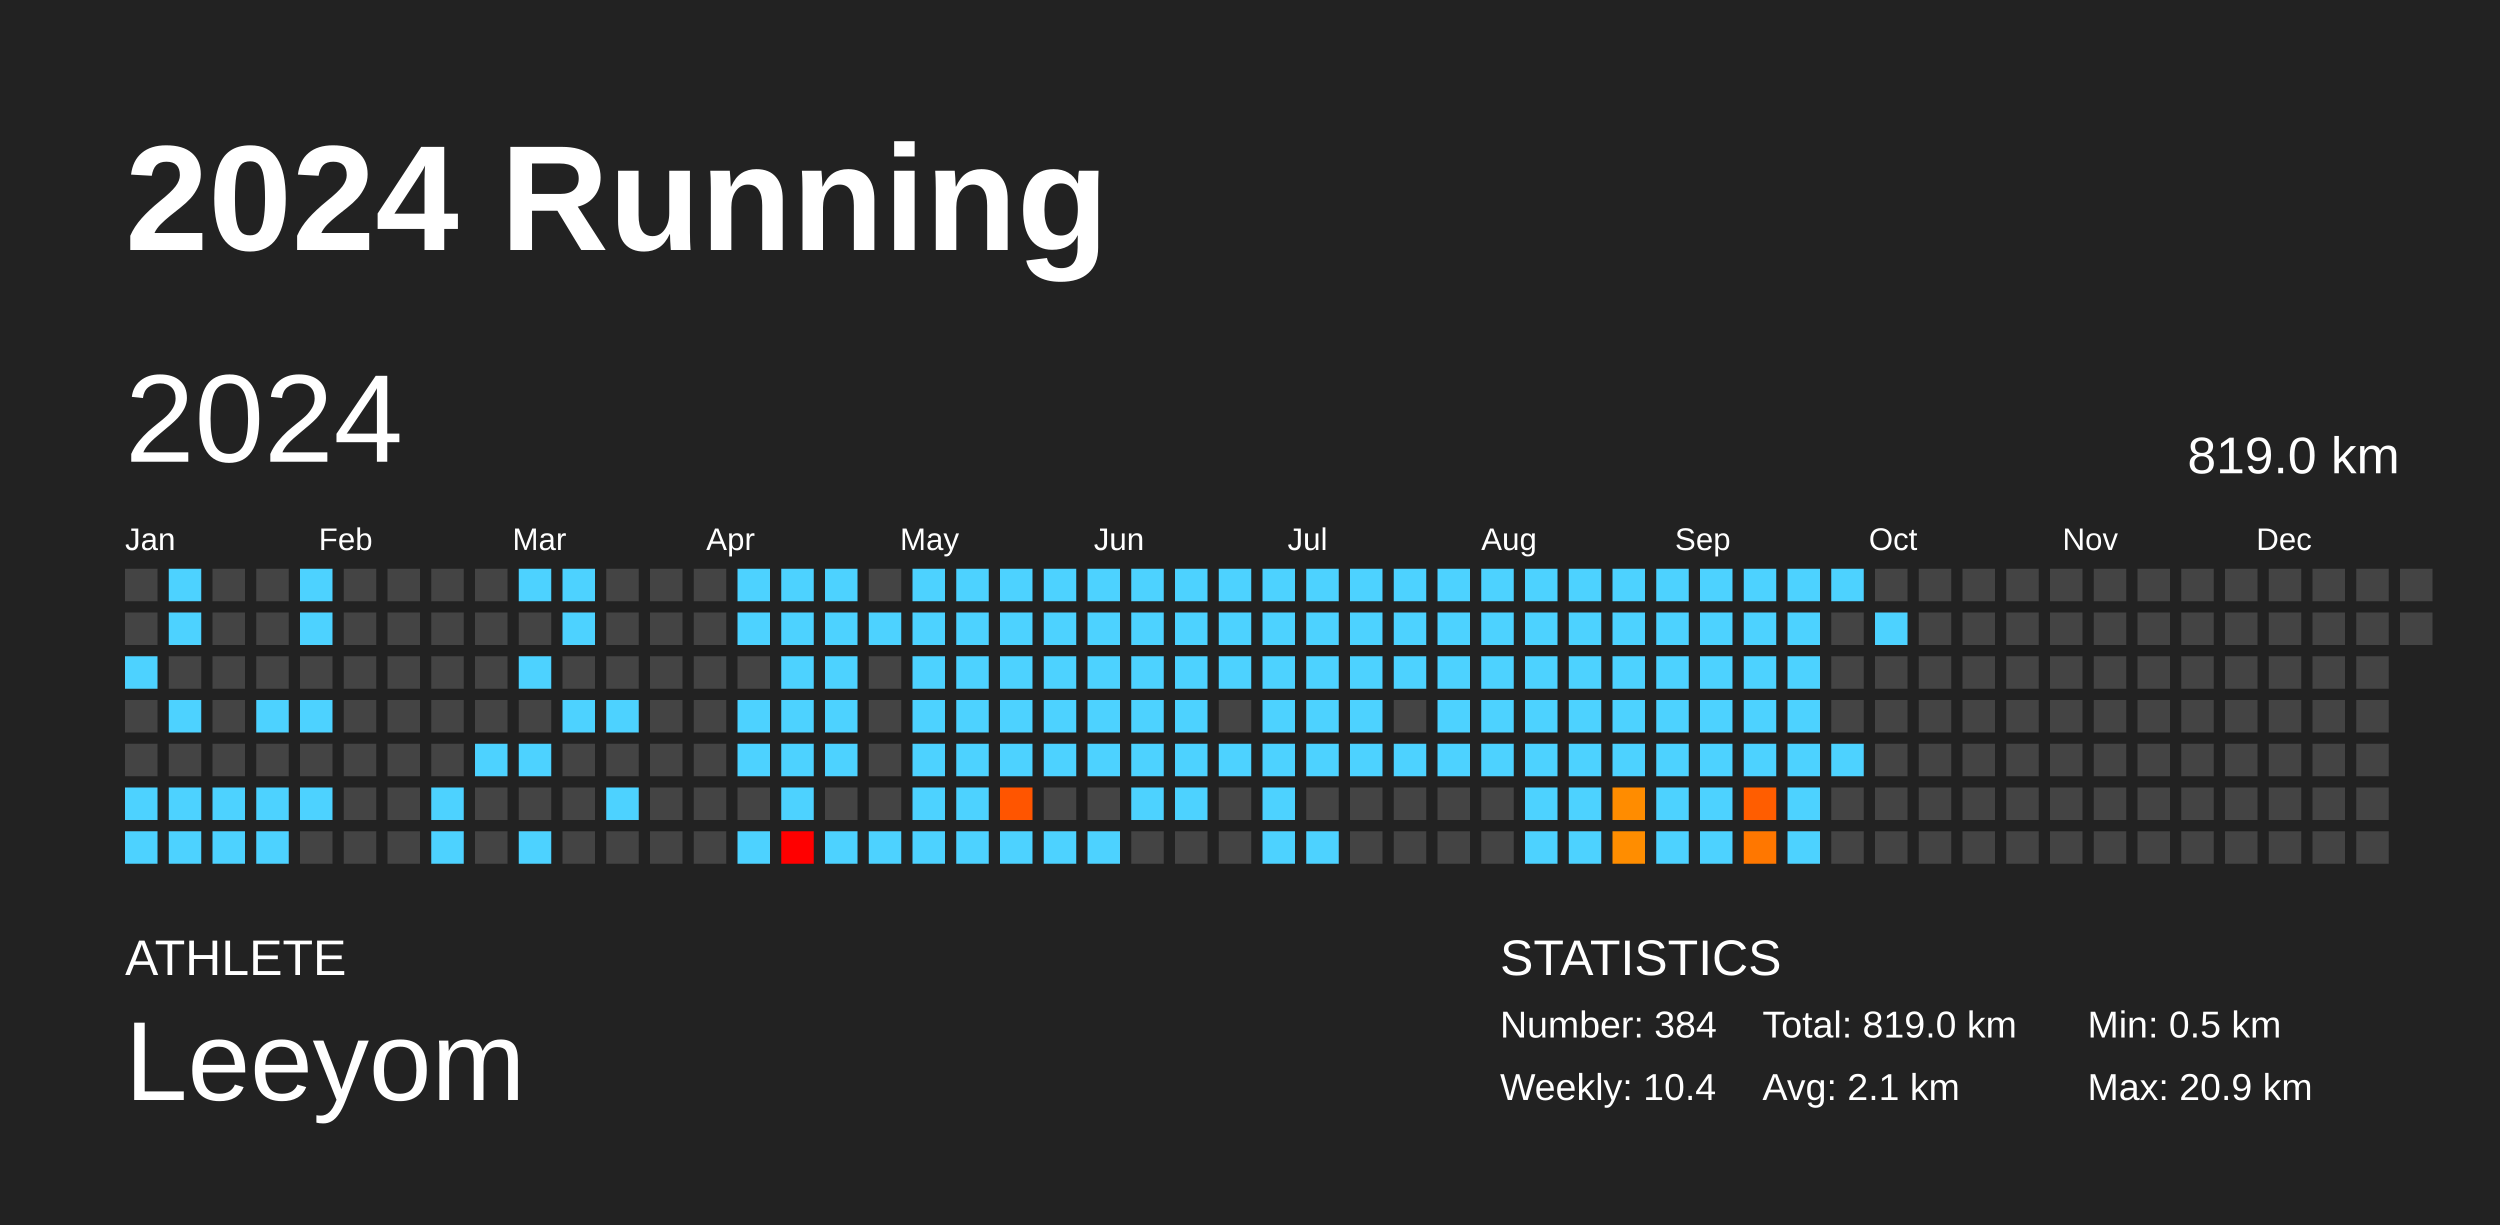
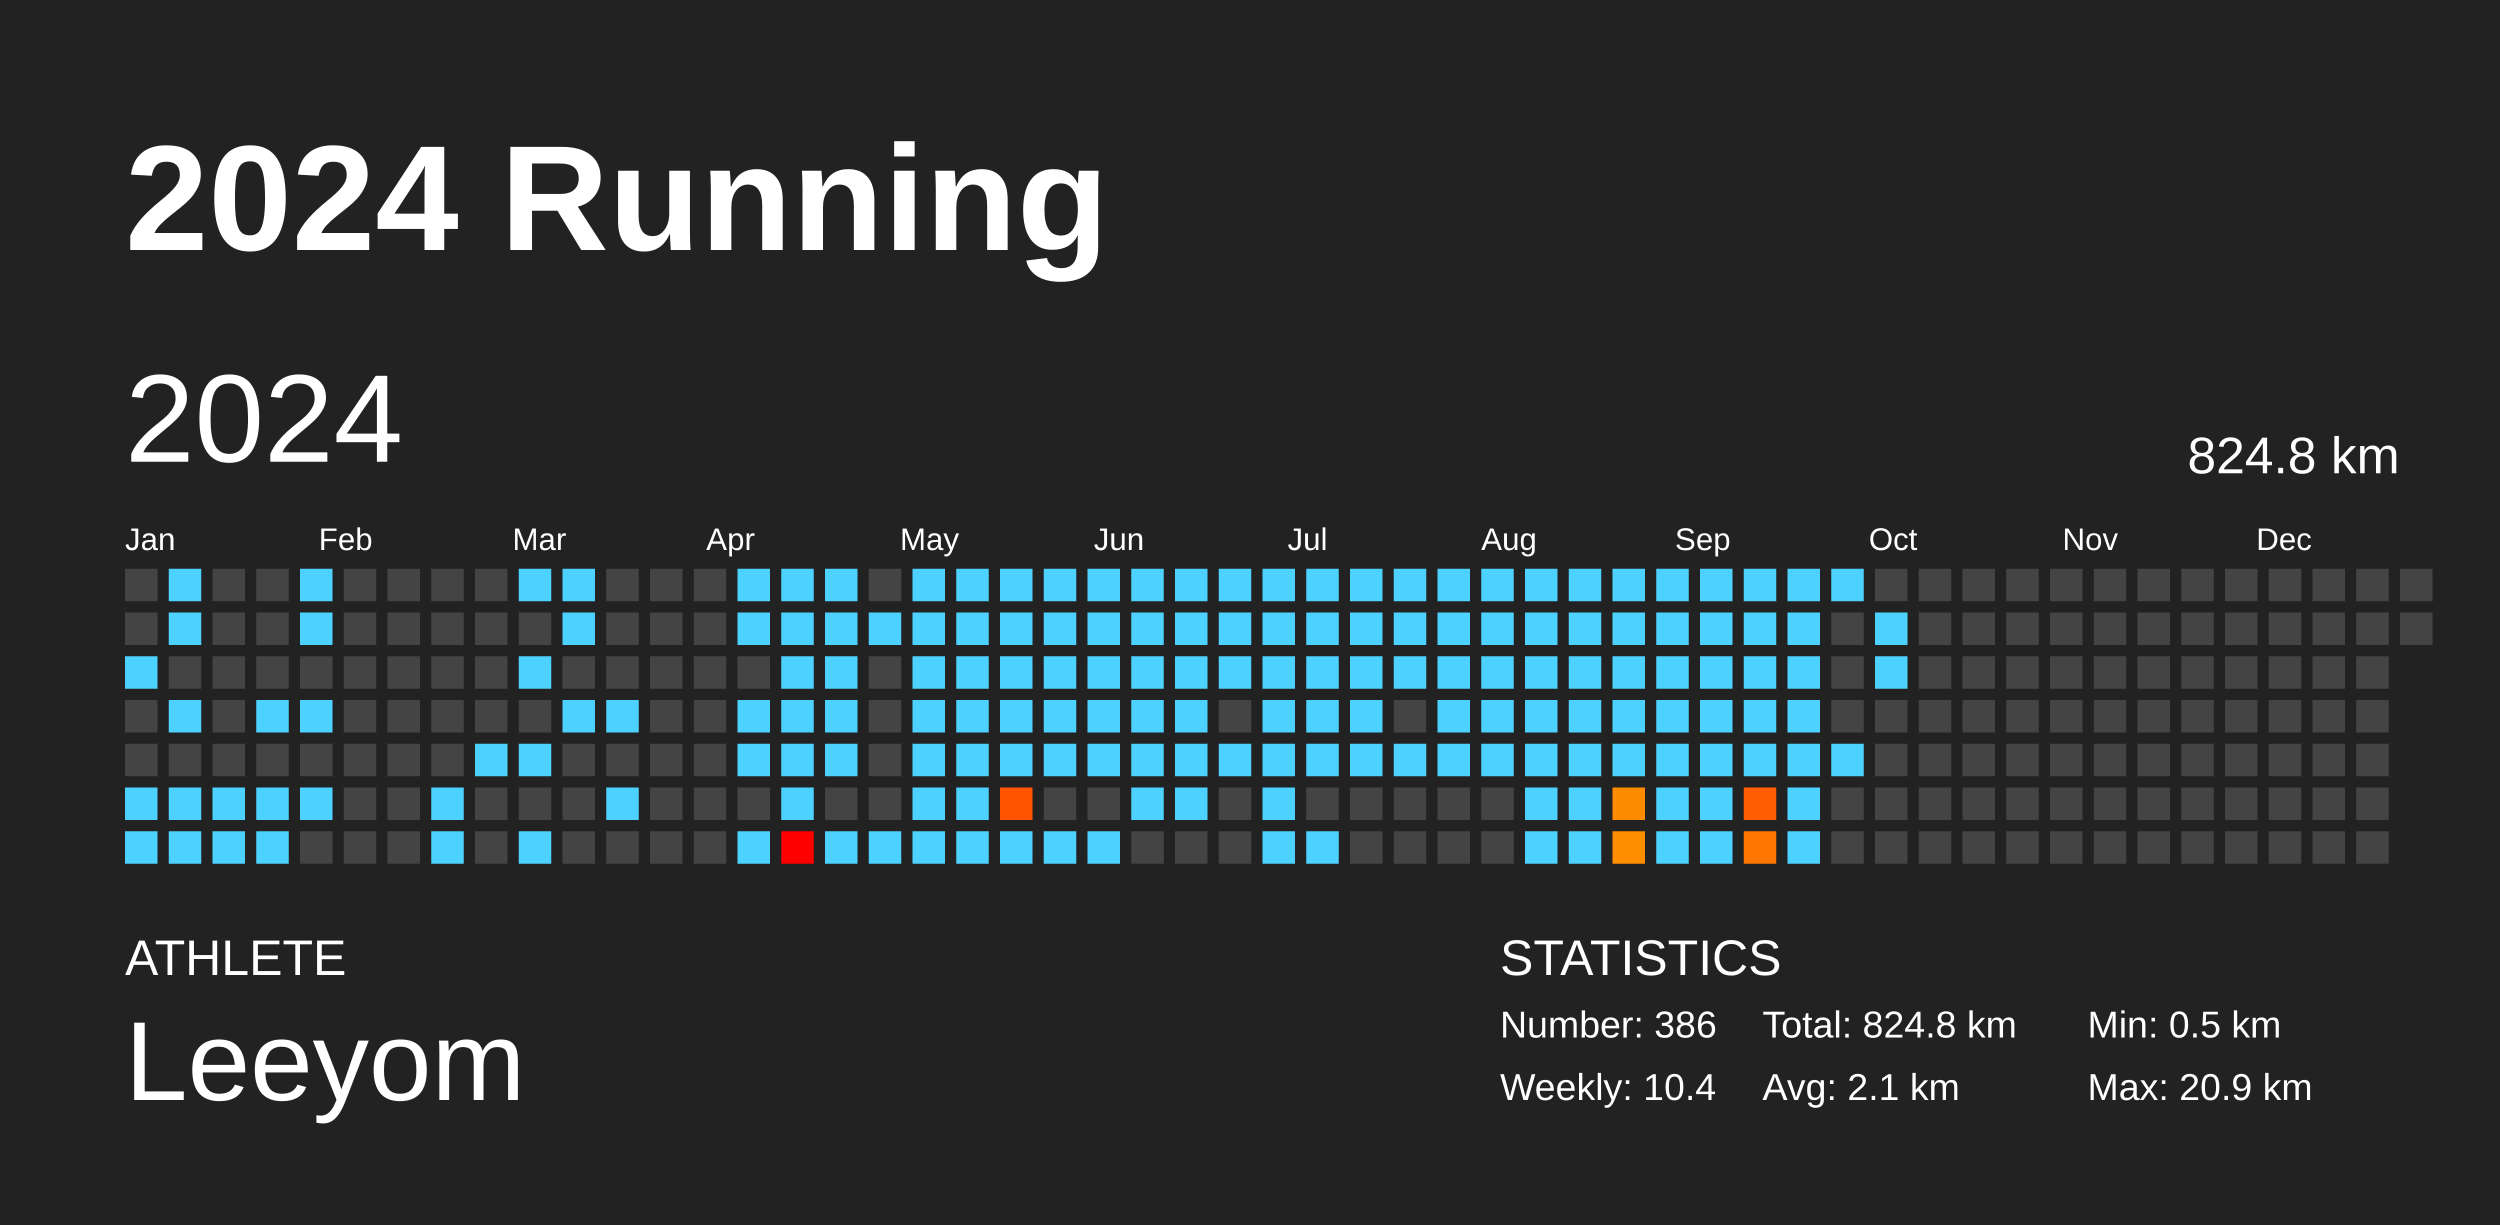
<svg xmlns="http://www.w3.org/2000/svg" baseProfile="full" height="98mm" version="1.1" viewBox="0,0,200,98" width="200mm">
  <defs />
  <rect fill="#222222" height="98" width="200" x="0" y="0" />
  <text fill="#FFFFFF" style="font-size:12px; font-family:Arial; font-weight:bold;" x="10" y="20">2024 Running</text>
  <text fill="#FFFFFF" style="font-size:4px; font-family:Arial" x="10" y="78">ATHLETE</text>
  <text fill="#FFFFFF" style="font-size:9px; font-family:Arial" x="10" y="88">Leeyom</text>
  <text fill="#FFFFFF" style="font-size:4px; font-family:Arial" x="120" y="78">STATISTICS</text>
-   <text fill="#FFFFFF" style="font-size:3px; font-family:Arial" x="120" y="83">Number: 384</text>
+   <text fill="#FFFFFF" style="font-size:3px; font-family:Arial" x="120" y="83">Number: 386</text>
  <text fill="#FFFFFF" style="font-size:3px; font-family:Arial" x="120" y="88">Weekly: 10.4</text>
-   <text fill="#FFFFFF" style="font-size:3px; font-family:Arial" x="141" y="83">Total: 819.0 km</text>
+   <text fill="#FFFFFF" style="font-size:3px; font-family:Arial" x="141" y="83">Total: 824.8 km</text>
  <text fill="#FFFFFF" style="font-size:3px; font-family:Arial" x="141" y="88">Avg: 2.1 km</text>
  <text fill="#FFFFFF" style="font-size:3px; font-family:Arial" x="167" y="83">Min: 0.5 km</text>
  <text fill="#FFFFFF" style="font-size:3px; font-family:Arial" x="167" y="88">Max: 20.9 km</text>
  <text dominant-baseline="hanging" fill="#FFFFFF" style="font-size:10.0px; font-family:Arial;" x="10" y="30">2024</text>
-   <text dominant-baseline="hanging" fill="#FFFFFF" style="font-size:4.125px; font-family:Arial;" x="175" y="35">819.0 km</text>
+   <text dominant-baseline="hanging" fill="#FFFFFF" style="font-size:4.125px; font-family:Arial;" x="175" y="35">824.8 km</text>
  <text fill="#FFFFFF" style="font-size:2.5px; font-family:Arial" x="10.0" y="44">Jan</text>
  <text fill="#FFFFFF" style="font-size:2.5px; font-family:Arial" x="25.5" y="44">Feb</text>
  <text fill="#FFFFFF" style="font-size:2.5px; font-family:Arial" x="41.0" y="44">Mar</text>
  <text fill="#FFFFFF" style="font-size:2.5px; font-family:Arial" x="56.5" y="44">Apr</text>
  <text fill="#FFFFFF" style="font-size:2.5px; font-family:Arial" x="72.0" y="44">May</text>
  <text fill="#FFFFFF" style="font-size:2.5px; font-family:Arial" x="87.5" y="44">Jun</text>
  <text fill="#FFFFFF" style="font-size:2.5px; font-family:Arial" x="103.0" y="44">Jul</text>
  <text fill="#FFFFFF" style="font-size:2.5px; font-family:Arial" x="118.5" y="44">Aug</text>
  <text fill="#FFFFFF" style="font-size:2.5px; font-family:Arial" x="134.0" y="44">Sep</text>
  <text fill="#FFFFFF" style="font-size:2.5px; font-family:Arial" x="149.5" y="44">Oct</text>
  <text fill="#FFFFFF" style="font-size:2.5px; font-family:Arial" x="165.0" y="44">Nov</text>
  <text fill="#FFFFFF" style="font-size:2.5px; font-family:Arial" x="180.5" y="44">Dec</text>
  <rect fill="#444444" height="2.6" width="2.6" x="10.0" y="45.5" />
  <rect fill="#444444" height="2.6" width="2.6" x="10.0" y="49.0" />
  <rect fill="#4dd2ff" height="2.6" width="2.6" x="10.0" y="52.5" />
  <rect fill="#444444" height="2.6" width="2.6" x="10.0" y="56.0" />
  <rect fill="#444444" height="2.6" width="2.6" x="10.0" y="59.5" />
  <rect fill="#4dd2ff" height="2.6" width="2.6" x="10.0" y="63.0" />
  <rect fill="#4dd2ff" height="2.6" width="2.6" x="10.0" y="66.5" />
  <rect fill="#4dd2ff" height="2.6" width="2.6" x="13.5" y="45.5" />
  <rect fill="#4dd2ff" height="2.6" width="2.6" x="13.5" y="49.0" />
  <rect fill="#444444" height="2.6" width="2.6" x="13.5" y="52.5" />
  <rect fill="#4dd2ff" height="2.6" width="2.6" x="13.5" y="56.0" />
  <rect fill="#444444" height="2.6" width="2.6" x="13.5" y="59.5" />
  <rect fill="#4dd2ff" height="2.6" width="2.6" x="13.5" y="63.0" />
  <rect fill="#4dd2ff" height="2.6" width="2.6" x="13.5" y="66.5" />
  <rect fill="#444444" height="2.6" width="2.6" x="17.0" y="45.5" />
  <rect fill="#444444" height="2.6" width="2.6" x="17.0" y="49.0" />
  <rect fill="#444444" height="2.6" width="2.6" x="17.0" y="52.5" />
  <rect fill="#444444" height="2.6" width="2.6" x="17.0" y="56.0" />
  <rect fill="#444444" height="2.6" width="2.6" x="17.0" y="59.5" />
  <rect fill="#4dd2ff" height="2.6" width="2.6" x="17.0" y="63.0" />
  <rect fill="#4dd2ff" height="2.6" width="2.6" x="17.0" y="66.5" />
  <rect fill="#444444" height="2.6" width="2.6" x="20.5" y="45.5" />
  <rect fill="#444444" height="2.6" width="2.6" x="20.5" y="49.0" />
  <rect fill="#444444" height="2.6" width="2.6" x="20.5" y="52.5" />
  <rect fill="#4dd2ff" height="2.6" width="2.6" x="20.5" y="56.0" />
  <rect fill="#444444" height="2.6" width="2.6" x="20.5" y="59.5" />
  <rect fill="#4dd2ff" height="2.6" width="2.6" x="20.5" y="63.0" />
  <rect fill="#4dd2ff" height="2.6" width="2.6" x="20.5" y="66.5" />
  <rect fill="#4dd2ff" height="2.6" width="2.6" x="24.0" y="45.5" />
  <rect fill="#4dd2ff" height="2.6" width="2.6" x="24.0" y="49.0" />
  <rect fill="#444444" height="2.6" width="2.6" x="24.0" y="52.5" />
  <rect fill="#4dd2ff" height="2.6" width="2.6" x="24.0" y="56.0" />
  <rect fill="#444444" height="2.6" width="2.6" x="24.0" y="59.5" />
  <rect fill="#4dd2ff" height="2.6" width="2.6" x="24.0" y="63.0" />
  <rect fill="#444444" height="2.6" width="2.6" x="24.0" y="66.5" />
  <rect fill="#444444" height="2.6" width="2.6" x="27.5" y="45.5" />
  <rect fill="#444444" height="2.6" width="2.6" x="27.5" y="49.0" />
  <rect fill="#444444" height="2.6" width="2.6" x="27.5" y="52.5" />
  <rect fill="#444444" height="2.6" width="2.6" x="27.5" y="56.0" />
  <rect fill="#444444" height="2.6" width="2.6" x="27.5" y="59.5" />
  <rect fill="#444444" height="2.6" width="2.6" x="27.5" y="63.0" />
  <rect fill="#444444" height="2.6" width="2.6" x="27.5" y="66.5" />
  <rect fill="#444444" height="2.6" width="2.6" x="31.0" y="45.5" />
  <rect fill="#444444" height="2.6" width="2.6" x="31.0" y="49.0" />
  <rect fill="#444444" height="2.6" width="2.6" x="31.0" y="52.5" />
  <rect fill="#444444" height="2.6" width="2.6" x="31.0" y="56.0" />
  <rect fill="#444444" height="2.6" width="2.6" x="31.0" y="59.5" />
  <rect fill="#444444" height="2.6" width="2.6" x="31.0" y="63.0" />
  <rect fill="#444444" height="2.6" width="2.6" x="31.0" y="66.5" />
  <rect fill="#444444" height="2.6" width="2.6" x="34.5" y="45.5" />
  <rect fill="#444444" height="2.6" width="2.6" x="34.5" y="49.0" />
  <rect fill="#444444" height="2.6" width="2.6" x="34.5" y="52.5" />
  <rect fill="#444444" height="2.6" width="2.6" x="34.5" y="56.0" />
  <rect fill="#444444" height="2.6" width="2.6" x="34.5" y="59.5" />
  <rect fill="#4dd2ff" height="2.6" width="2.6" x="34.5" y="63.0" />
  <rect fill="#4dd2ff" height="2.6" width="2.6" x="34.5" y="66.5" />
  <rect fill="#444444" height="2.6" width="2.6" x="38.0" y="45.5" />
  <rect fill="#444444" height="2.6" width="2.6" x="38.0" y="49.0" />
  <rect fill="#444444" height="2.6" width="2.6" x="38.0" y="52.5" />
  <rect fill="#444444" height="2.6" width="2.6" x="38.0" y="56.0" />
  <rect fill="#4dd2ff" height="2.6" width="2.6" x="38.0" y="59.5" />
  <rect fill="#444444" height="2.6" width="2.6" x="38.0" y="63.0" />
  <rect fill="#444444" height="2.6" width="2.6" x="38.0" y="66.5" />
  <rect fill="#4dd2ff" height="2.6" width="2.6" x="41.5" y="45.5" />
  <rect fill="#444444" height="2.6" width="2.6" x="41.5" y="49.0" />
  <rect fill="#4dd2ff" height="2.6" width="2.6" x="41.5" y="52.5" />
  <rect fill="#444444" height="2.6" width="2.6" x="41.5" y="56.0" />
  <rect fill="#4dd2ff" height="2.6" width="2.6" x="41.5" y="59.5" />
  <rect fill="#444444" height="2.6" width="2.6" x="41.5" y="63.0" />
  <rect fill="#4dd2ff" height="2.6" width="2.6" x="41.5" y="66.5" />
  <rect fill="#4dd2ff" height="2.6" width="2.6" x="45.0" y="45.5" />
  <rect fill="#4dd2ff" height="2.6" width="2.6" x="45.0" y="49.0" />
  <rect fill="#444444" height="2.6" width="2.6" x="45.0" y="52.5" />
  <rect fill="#4dd2ff" height="2.6" width="2.6" x="45.0" y="56.0" />
  <rect fill="#444444" height="2.6" width="2.6" x="45.0" y="59.5" />
  <rect fill="#444444" height="2.6" width="2.6" x="45.0" y="63.0" />
  <rect fill="#444444" height="2.6" width="2.6" x="45.0" y="66.5" />
  <rect fill="#444444" height="2.6" width="2.6" x="48.5" y="45.5" />
  <rect fill="#444444" height="2.6" width="2.6" x="48.5" y="49.0" />
  <rect fill="#444444" height="2.6" width="2.6" x="48.5" y="52.5" />
  <rect fill="#4dd2ff" height="2.6" width="2.6" x="48.5" y="56.0" />
  <rect fill="#444444" height="2.6" width="2.6" x="48.5" y="59.5" />
  <rect fill="#4dd2ff" height="2.6" width="2.6" x="48.5" y="63.0" />
  <rect fill="#444444" height="2.6" width="2.6" x="48.5" y="66.5" />
  <rect fill="#444444" height="2.6" width="2.6" x="52.0" y="45.5" />
  <rect fill="#444444" height="2.6" width="2.6" x="52.0" y="49.0" />
  <rect fill="#444444" height="2.6" width="2.6" x="52.0" y="52.5" />
  <rect fill="#444444" height="2.6" width="2.6" x="52.0" y="56.0" />
  <rect fill="#444444" height="2.6" width="2.6" x="52.0" y="59.5" />
  <rect fill="#444444" height="2.6" width="2.6" x="52.0" y="63.0" />
  <rect fill="#444444" height="2.6" width="2.6" x="52.0" y="66.5" />
  <rect fill="#444444" height="2.6" width="2.6" x="55.5" y="45.5" />
  <rect fill="#444444" height="2.6" width="2.6" x="55.5" y="49.0" />
  <rect fill="#444444" height="2.6" width="2.6" x="55.5" y="52.5" />
  <rect fill="#444444" height="2.6" width="2.6" x="55.5" y="56.0" />
  <rect fill="#444444" height="2.6" width="2.6" x="55.5" y="59.5" />
  <rect fill="#444444" height="2.6" width="2.6" x="55.5" y="63.0" />
  <rect fill="#444444" height="2.6" width="2.6" x="55.5" y="66.5" />
  <rect fill="#4dd2ff" height="2.6" width="2.6" x="59.0" y="45.5" />
  <rect fill="#4dd2ff" height="2.6" width="2.6" x="59.0" y="49.0" />
  <rect fill="#444444" height="2.6" width="2.6" x="59.0" y="52.5" />
  <rect fill="#4dd2ff" height="2.6" width="2.6" x="59.0" y="56.0" />
  <rect fill="#4dd2ff" height="2.6" width="2.6" x="59.0" y="59.5" />
  <rect fill="#444444" height="2.6" width="2.6" x="59.0" y="63.0" />
  <rect fill="#4dd2ff" height="2.6" width="2.6" x="59.0" y="66.5" />
  <rect fill="#4dd2ff" height="2.6" width="2.6" x="62.5" y="45.5" />
  <rect fill="#4dd2ff" height="2.6" width="2.6" x="62.5" y="49.0" />
  <rect fill="#4dd2ff" height="2.6" width="2.6" x="62.5" y="52.5" />
  <rect fill="#4dd2ff" height="2.6" width="2.6" x="62.5" y="56.0" />
  <rect fill="#4dd2ff" height="2.6" width="2.6" x="62.5" y="59.5" />
  <rect fill="#4dd2ff" height="2.6" width="2.6" x="62.5" y="63.0" />
  <rect fill="red" height="2.6" width="2.6" x="62.5" y="66.5" />
  <rect fill="#4dd2ff" height="2.6" width="2.6" x="66.0" y="45.5" />
  <rect fill="#4dd2ff" height="2.6" width="2.6" x="66.0" y="49.0" />
  <rect fill="#4dd2ff" height="2.6" width="2.6" x="66.0" y="52.5" />
  <rect fill="#4dd2ff" height="2.6" width="2.6" x="66.0" y="56.0" />
  <rect fill="#4dd2ff" height="2.6" width="2.6" x="66.0" y="59.5" />
  <rect fill="#444444" height="2.6" width="2.6" x="66.0" y="63.0" />
  <rect fill="#4dd2ff" height="2.6" width="2.6" x="66.0" y="66.5" />
  <rect fill="#444444" height="2.6" width="2.6" x="69.5" y="45.5" />
  <rect fill="#4dd2ff" height="2.6" width="2.6" x="69.5" y="49.0" />
  <rect fill="#444444" height="2.6" width="2.6" x="69.5" y="52.5" />
  <rect fill="#444444" height="2.6" width="2.6" x="69.5" y="56.0" />
  <rect fill="#444444" height="2.6" width="2.6" x="69.5" y="59.5" />
  <rect fill="#444444" height="2.6" width="2.6" x="69.5" y="63.0" />
  <rect fill="#4dd2ff" height="2.6" width="2.6" x="69.5" y="66.5" />
  <rect fill="#4dd2ff" height="2.6" width="2.6" x="73.0" y="45.5" />
  <rect fill="#4dd2ff" height="2.6" width="2.6" x="73.0" y="49.0" />
  <rect fill="#4dd2ff" height="2.6" width="2.6" x="73.0" y="52.5" />
  <rect fill="#4dd2ff" height="2.6" width="2.6" x="73.0" y="56.0" />
  <rect fill="#4dd2ff" height="2.6" width="2.6" x="73.0" y="59.5" />
  <rect fill="#4dd2ff" height="2.6" width="2.6" x="73.0" y="63.0" />
  <rect fill="#4dd2ff" height="2.6" width="2.6" x="73.0" y="66.5" />
  <rect fill="#4dd2ff" height="2.6" width="2.6" x="76.5" y="45.5" />
  <rect fill="#4dd2ff" height="2.6" width="2.6" x="76.5" y="49.0" />
  <rect fill="#4dd2ff" height="2.6" width="2.6" x="76.5" y="52.5" />
  <rect fill="#4dd2ff" height="2.6" width="2.6" x="76.5" y="56.0" />
  <rect fill="#4dd2ff" height="2.6" width="2.6" x="76.5" y="59.5" />
  <rect fill="#4dd2ff" height="2.6" width="2.6" x="76.5" y="63.0" />
  <rect fill="#4dd2ff" height="2.6" width="2.6" x="76.5" y="66.5" />
  <rect fill="#4dd2ff" height="2.6" width="2.6" x="80.0" y="45.5" />
  <rect fill="#4dd2ff" height="2.6" width="2.6" x="80.0" y="49.0" />
  <rect fill="#4dd2ff" height="2.6" width="2.6" x="80.0" y="52.5" />
  <rect fill="#4dd2ff" height="2.6" width="2.6" x="80.0" y="56.0" />
  <rect fill="#4dd2ff" height="2.6" width="2.6" x="80.0" y="59.5" />
  <rect fill="#ff5500" height="2.6" width="2.6" x="80.0" y="63.0" />
  <rect fill="#4dd2ff" height="2.6" width="2.6" x="80.0" y="66.5" />
  <rect fill="#4dd2ff" height="2.6" width="2.6" x="83.5" y="45.5" />
  <rect fill="#4dd2ff" height="2.6" width="2.6" x="83.5" y="49.0" />
  <rect fill="#4dd2ff" height="2.6" width="2.6" x="83.5" y="52.5" />
  <rect fill="#4dd2ff" height="2.6" width="2.6" x="83.5" y="56.0" />
  <rect fill="#4dd2ff" height="2.6" width="2.6" x="83.5" y="59.5" />
  <rect fill="#444444" height="2.6" width="2.6" x="83.5" y="63.0" />
  <rect fill="#4dd2ff" height="2.6" width="2.6" x="83.5" y="66.5" />
  <rect fill="#4dd2ff" height="2.6" width="2.6" x="87.0" y="45.5" />
  <rect fill="#4dd2ff" height="2.6" width="2.6" x="87.0" y="49.0" />
  <rect fill="#4dd2ff" height="2.6" width="2.6" x="87.0" y="52.5" />
  <rect fill="#4dd2ff" height="2.6" width="2.6" x="87.0" y="56.0" />
  <rect fill="#4dd2ff" height="2.6" width="2.6" x="87.0" y="59.5" />
  <rect fill="#444444" height="2.6" width="2.6" x="87.0" y="63.0" />
  <rect fill="#4dd2ff" height="2.6" width="2.6" x="87.0" y="66.5" />
  <rect fill="#4dd2ff" height="2.6" width="2.6" x="90.5" y="45.5" />
  <rect fill="#4dd2ff" height="2.6" width="2.6" x="90.5" y="49.0" />
  <rect fill="#4dd2ff" height="2.6" width="2.6" x="90.5" y="52.5" />
  <rect fill="#4dd2ff" height="2.6" width="2.6" x="90.5" y="56.0" />
  <rect fill="#4dd2ff" height="2.6" width="2.6" x="90.5" y="59.5" />
  <rect fill="#4dd2ff" height="2.6" width="2.6" x="90.5" y="63.0" />
  <rect fill="#444444" height="2.6" width="2.6" x="90.5" y="66.5" />
  <rect fill="#4dd2ff" height="2.6" width="2.6" x="94.0" y="45.5" />
  <rect fill="#4dd2ff" height="2.6" width="2.6" x="94.0" y="49.0" />
  <rect fill="#4dd2ff" height="2.6" width="2.6" x="94.0" y="52.5" />
  <rect fill="#4dd2ff" height="2.6" width="2.6" x="94.0" y="56.0" />
  <rect fill="#4dd2ff" height="2.6" width="2.6" x="94.0" y="59.5" />
  <rect fill="#4dd2ff" height="2.6" width="2.6" x="94.0" y="63.0" />
  <rect fill="#444444" height="2.6" width="2.6" x="94.0" y="66.5" />
  <rect fill="#4dd2ff" height="2.6" width="2.6" x="97.5" y="45.5" />
  <rect fill="#4dd2ff" height="2.6" width="2.6" x="97.5" y="49.0" />
  <rect fill="#4dd2ff" height="2.6" width="2.6" x="97.5" y="52.5" />
  <rect fill="#444444" height="2.6" width="2.6" x="97.5" y="56.0" />
  <rect fill="#4dd2ff" height="2.6" width="2.6" x="97.5" y="59.5" />
  <rect fill="#444444" height="2.6" width="2.6" x="97.5" y="63.0" />
  <rect fill="#444444" height="2.6" width="2.6" x="97.5" y="66.5" />
  <rect fill="#4dd2ff" height="2.6" width="2.6" x="101.0" y="45.5" />
  <rect fill="#4dd2ff" height="2.6" width="2.6" x="101.0" y="49.0" />
  <rect fill="#4dd2ff" height="2.6" width="2.6" x="101.0" y="52.5" />
  <rect fill="#4dd2ff" height="2.6" width="2.6" x="101.0" y="56.0" />
  <rect fill="#4dd2ff" height="2.6" width="2.6" x="101.0" y="59.5" />
  <rect fill="#4dd2ff" height="2.6" width="2.6" x="101.0" y="63.0" />
  <rect fill="#4dd2ff" height="2.6" width="2.6" x="101.0" y="66.5" />
  <rect fill="#4dd2ff" height="2.6" width="2.6" x="104.5" y="45.5" />
  <rect fill="#4dd2ff" height="2.6" width="2.6" x="104.5" y="49.0" />
  <rect fill="#4dd2ff" height="2.6" width="2.6" x="104.5" y="52.5" />
  <rect fill="#4dd2ff" height="2.6" width="2.6" x="104.5" y="56.0" />
  <rect fill="#4dd2ff" height="2.6" width="2.6" x="104.5" y="59.5" />
  <rect fill="#444444" height="2.6" width="2.6" x="104.5" y="63.0" />
  <rect fill="#4dd2ff" height="2.6" width="2.6" x="104.5" y="66.5" />
  <rect fill="#4dd2ff" height="2.6" width="2.6" x="108.0" y="45.5" />
  <rect fill="#4dd2ff" height="2.6" width="2.6" x="108.0" y="49.0" />
  <rect fill="#4dd2ff" height="2.6" width="2.6" x="108.0" y="52.5" />
  <rect fill="#4dd2ff" height="2.6" width="2.6" x="108.0" y="56.0" />
  <rect fill="#4dd2ff" height="2.6" width="2.6" x="108.0" y="59.5" />
  <rect fill="#444444" height="2.6" width="2.6" x="108.0" y="63.0" />
  <rect fill="#444444" height="2.6" width="2.6" x="108.0" y="66.5" />
  <rect fill="#4dd2ff" height="2.6" width="2.6" x="111.5" y="45.5" />
  <rect fill="#4dd2ff" height="2.6" width="2.6" x="111.5" y="49.0" />
  <rect fill="#4dd2ff" height="2.6" width="2.6" x="111.5" y="52.5" />
  <rect fill="#444444" height="2.6" width="2.6" x="111.5" y="56.0" />
  <rect fill="#4dd2ff" height="2.6" width="2.6" x="111.5" y="59.5" />
  <rect fill="#444444" height="2.6" width="2.6" x="111.5" y="63.0" />
  <rect fill="#444444" height="2.6" width="2.6" x="111.5" y="66.5" />
  <rect fill="#4dd2ff" height="2.6" width="2.6" x="115.0" y="45.5" />
  <rect fill="#4dd2ff" height="2.6" width="2.6" x="115.0" y="49.0" />
  <rect fill="#4dd2ff" height="2.6" width="2.6" x="115.0" y="52.5" />
  <rect fill="#4dd2ff" height="2.6" width="2.6" x="115.0" y="56.0" />
  <rect fill="#4dd2ff" height="2.6" width="2.6" x="115.0" y="59.5" />
  <rect fill="#444444" height="2.6" width="2.6" x="115.0" y="63.0" />
  <rect fill="#444444" height="2.6" width="2.6" x="115.0" y="66.5" />
  <rect fill="#4dd2ff" height="2.6" width="2.6" x="118.5" y="45.5" />
  <rect fill="#4dd2ff" height="2.6" width="2.6" x="118.5" y="49.0" />
  <rect fill="#4dd2ff" height="2.6" width="2.6" x="118.5" y="52.5" />
  <rect fill="#4dd2ff" height="2.6" width="2.6" x="118.5" y="56.0" />
  <rect fill="#4dd2ff" height="2.6" width="2.6" x="118.5" y="59.5" />
  <rect fill="#444444" height="2.6" width="2.6" x="118.5" y="63.0" />
  <rect fill="#444444" height="2.6" width="2.6" x="118.5" y="66.5" />
  <rect fill="#4dd2ff" height="2.6" width="2.6" x="122.0" y="45.5" />
  <rect fill="#4dd2ff" height="2.6" width="2.6" x="122.0" y="49.0" />
  <rect fill="#4dd2ff" height="2.6" width="2.6" x="122.0" y="52.5" />
  <rect fill="#4dd2ff" height="2.6" width="2.6" x="122.0" y="56.0" />
  <rect fill="#4dd2ff" height="2.6" width="2.6" x="122.0" y="59.5" />
  <rect fill="#4dd2ff" height="2.6" width="2.6" x="122.0" y="63.0" />
  <rect fill="#4dd2ff" height="2.6" width="2.6" x="122.0" y="66.5" />
  <rect fill="#4dd2ff" height="2.6" width="2.6" x="125.5" y="45.5" />
  <rect fill="#4dd2ff" height="2.6" width="2.6" x="125.5" y="49.0" />
  <rect fill="#4dd2ff" height="2.6" width="2.6" x="125.5" y="52.5" />
  <rect fill="#4dd2ff" height="2.6" width="2.6" x="125.5" y="56.0" />
  <rect fill="#4dd2ff" height="2.6" width="2.6" x="125.5" y="59.5" />
  <rect fill="#4dd2ff" height="2.6" width="2.6" x="125.5" y="63.0" />
  <rect fill="#4dd2ff" height="2.6" width="2.6" x="125.5" y="66.5" />
  <rect fill="#4dd2ff" height="2.6" width="2.6" x="129.0" y="45.5" />
  <rect fill="#4dd2ff" height="2.6" width="2.6" x="129.0" y="49.0" />
  <rect fill="#4dd2ff" height="2.6" width="2.6" x="129.0" y="52.5" />
  <rect fill="#4dd2ff" height="2.6" width="2.6" x="129.0" y="56.0" />
  <rect fill="#4dd2ff" height="2.6" width="2.6" x="129.0" y="59.5" />
  <rect fill="#ff8c00" height="2.6" width="2.6" x="129.0" y="63.0" />
  <rect fill="#ff8d00" height="2.6" width="2.6" x="129.0" y="66.5" />
  <rect fill="#4dd2ff" height="2.6" width="2.6" x="132.5" y="45.5" />
  <rect fill="#4dd2ff" height="2.6" width="2.6" x="132.5" y="49.0" />
  <rect fill="#4dd2ff" height="2.6" width="2.6" x="132.5" y="52.5" />
  <rect fill="#4dd2ff" height="2.6" width="2.6" x="132.5" y="56.0" />
  <rect fill="#4dd2ff" height="2.6" width="2.6" x="132.5" y="59.5" />
  <rect fill="#4dd2ff" height="2.6" width="2.6" x="132.5" y="63.0" />
  <rect fill="#4dd2ff" height="2.6" width="2.6" x="132.5" y="66.5" />
  <rect fill="#4dd2ff" height="2.6" width="2.6" x="136.0" y="45.5" />
  <rect fill="#4dd2ff" height="2.6" width="2.6" x="136.0" y="49.0" />
  <rect fill="#4dd2ff" height="2.6" width="2.6" x="136.0" y="52.5" />
  <rect fill="#4dd2ff" height="2.6" width="2.6" x="136.0" y="56.0" />
  <rect fill="#4dd2ff" height="2.6" width="2.6" x="136.0" y="59.5" />
  <rect fill="#4dd2ff" height="2.6" width="2.6" x="136.0" y="63.0" />
  <rect fill="#4dd2ff" height="2.6" width="2.6" x="136.0" y="66.5" />
  <rect fill="#4dd2ff" height="2.6" width="2.6" x="139.5" y="45.5" />
  <rect fill="#4dd2ff" height="2.6" width="2.6" x="139.5" y="49.0" />
  <rect fill="#4dd2ff" height="2.6" width="2.6" x="139.5" y="52.5" />
  <rect fill="#4dd2ff" height="2.6" width="2.6" x="139.5" y="56.0" />
  <rect fill="#4dd2ff" height="2.6" width="2.6" x="139.5" y="59.5" />
  <rect fill="#ff5d00" height="2.6" width="2.6" x="139.5" y="63.0" />
  <rect fill="#ff7700" height="2.6" width="2.6" x="139.5" y="66.5" />
  <rect fill="#4dd2ff" height="2.6" width="2.6" x="143.0" y="45.5" />
  <rect fill="#4dd2ff" height="2.6" width="2.6" x="143.0" y="49.0" />
  <rect fill="#4dd2ff" height="2.6" width="2.6" x="143.0" y="52.5" />
  <rect fill="#4dd2ff" height="2.6" width="2.6" x="143.0" y="56.0" />
  <rect fill="#4dd2ff" height="2.6" width="2.6" x="143.0" y="59.5" />
  <rect fill="#4dd2ff" height="2.6" width="2.6" x="143.0" y="63.0" />
  <rect fill="#4dd2ff" height="2.6" width="2.6" x="143.0" y="66.5" />
  <rect fill="#4dd2ff" height="2.6" width="2.6" x="146.5" y="45.5" />
  <rect fill="#444444" height="2.6" width="2.6" x="146.5" y="49.0" />
  <rect fill="#444444" height="2.6" width="2.6" x="146.5" y="52.5" />
  <rect fill="#444444" height="2.6" width="2.6" x="146.5" y="56.0" />
  <rect fill="#4dd2ff" height="2.6" width="2.6" x="146.5" y="59.5" />
  <rect fill="#444444" height="2.6" width="2.6" x="146.5" y="63.0" />
  <rect fill="#444444" height="2.6" width="2.6" x="146.5" y="66.5" />
  <rect fill="#444444" height="2.6" width="2.6" x="150.0" y="45.5" />
  <rect fill="#4dd2ff" height="2.6" width="2.6" x="150.0" y="49.0" />
-   <rect fill="#444444" height="2.6" width="2.6" x="150.0" y="52.5" />
+   <rect fill="#4dd2ff" height="2.6" width="2.6" x="150.0" y="52.5" />
  <rect fill="#444444" height="2.6" width="2.6" x="150.0" y="56.0" />
  <rect fill="#444444" height="2.6" width="2.6" x="150.0" y="59.5" />
  <rect fill="#444444" height="2.6" width="2.6" x="150.0" y="63.0" />
  <rect fill="#444444" height="2.6" width="2.6" x="150.0" y="66.5" />
  <rect fill="#444444" height="2.6" width="2.6" x="153.5" y="45.5" />
  <rect fill="#444444" height="2.6" width="2.6" x="153.5" y="49.0" />
  <rect fill="#444444" height="2.6" width="2.6" x="153.5" y="52.5" />
  <rect fill="#444444" height="2.6" width="2.6" x="153.5" y="56.0" />
  <rect fill="#444444" height="2.6" width="2.6" x="153.5" y="59.5" />
  <rect fill="#444444" height="2.6" width="2.6" x="153.5" y="63.0" />
  <rect fill="#444444" height="2.6" width="2.6" x="153.5" y="66.5" />
  <rect fill="#444444" height="2.6" width="2.6" x="157.0" y="45.5" />
  <rect fill="#444444" height="2.6" width="2.6" x="157.0" y="49.0" />
  <rect fill="#444444" height="2.6" width="2.6" x="157.0" y="52.5" />
  <rect fill="#444444" height="2.6" width="2.6" x="157.0" y="56.0" />
  <rect fill="#444444" height="2.6" width="2.6" x="157.0" y="59.5" />
  <rect fill="#444444" height="2.6" width="2.6" x="157.0" y="63.0" />
  <rect fill="#444444" height="2.6" width="2.6" x="157.0" y="66.5" />
  <rect fill="#444444" height="2.6" width="2.6" x="160.5" y="45.5" />
  <rect fill="#444444" height="2.6" width="2.6" x="160.5" y="49.0" />
  <rect fill="#444444" height="2.6" width="2.6" x="160.5" y="52.5" />
  <rect fill="#444444" height="2.6" width="2.6" x="160.5" y="56.0" />
  <rect fill="#444444" height="2.6" width="2.6" x="160.5" y="59.5" />
  <rect fill="#444444" height="2.6" width="2.6" x="160.5" y="63.0" />
  <rect fill="#444444" height="2.6" width="2.6" x="160.5" y="66.5" />
  <rect fill="#444444" height="2.6" width="2.6" x="164.0" y="45.5" />
  <rect fill="#444444" height="2.6" width="2.6" x="164.0" y="49.0" />
  <rect fill="#444444" height="2.6" width="2.6" x="164.0" y="52.5" />
  <rect fill="#444444" height="2.6" width="2.6" x="164.0" y="56.0" />
  <rect fill="#444444" height="2.6" width="2.6" x="164.0" y="59.5" />
  <rect fill="#444444" height="2.6" width="2.6" x="164.0" y="63.0" />
  <rect fill="#444444" height="2.6" width="2.6" x="164.0" y="66.5" />
  <rect fill="#444444" height="2.6" width="2.6" x="167.5" y="45.5" />
  <rect fill="#444444" height="2.6" width="2.6" x="167.5" y="49.0" />
  <rect fill="#444444" height="2.6" width="2.6" x="167.5" y="52.5" />
  <rect fill="#444444" height="2.6" width="2.6" x="167.5" y="56.0" />
  <rect fill="#444444" height="2.6" width="2.6" x="167.5" y="59.5" />
  <rect fill="#444444" height="2.6" width="2.6" x="167.5" y="63.0" />
  <rect fill="#444444" height="2.6" width="2.6" x="167.5" y="66.5" />
  <rect fill="#444444" height="2.6" width="2.6" x="171.0" y="45.5" />
  <rect fill="#444444" height="2.6" width="2.6" x="171.0" y="49.0" />
  <rect fill="#444444" height="2.6" width="2.6" x="171.0" y="52.5" />
  <rect fill="#444444" height="2.6" width="2.6" x="171.0" y="56.0" />
  <rect fill="#444444" height="2.6" width="2.6" x="171.0" y="59.5" />
  <rect fill="#444444" height="2.6" width="2.6" x="171.0" y="63.0" />
  <rect fill="#444444" height="2.6" width="2.6" x="171.0" y="66.5" />
  <rect fill="#444444" height="2.6" width="2.6" x="174.5" y="45.5" />
  <rect fill="#444444" height="2.6" width="2.6" x="174.5" y="49.0" />
  <rect fill="#444444" height="2.6" width="2.6" x="174.5" y="52.5" />
  <rect fill="#444444" height="2.6" width="2.6" x="174.5" y="56.0" />
  <rect fill="#444444" height="2.6" width="2.6" x="174.5" y="59.5" />
  <rect fill="#444444" height="2.6" width="2.6" x="174.5" y="63.0" />
  <rect fill="#444444" height="2.6" width="2.6" x="174.5" y="66.5" />
  <rect fill="#444444" height="2.6" width="2.6" x="178.0" y="45.5" />
  <rect fill="#444444" height="2.6" width="2.6" x="178.0" y="49.0" />
  <rect fill="#444444" height="2.6" width="2.6" x="178.0" y="52.5" />
  <rect fill="#444444" height="2.6" width="2.6" x="178.0" y="56.0" />
  <rect fill="#444444" height="2.6" width="2.6" x="178.0" y="59.5" />
  <rect fill="#444444" height="2.6" width="2.6" x="178.0" y="63.0" />
  <rect fill="#444444" height="2.6" width="2.6" x="178.0" y="66.5" />
  <rect fill="#444444" height="2.6" width="2.6" x="181.5" y="45.5" />
  <rect fill="#444444" height="2.6" width="2.6" x="181.5" y="49.0" />
  <rect fill="#444444" height="2.6" width="2.6" x="181.5" y="52.5" />
  <rect fill="#444444" height="2.6" width="2.6" x="181.5" y="56.0" />
  <rect fill="#444444" height="2.6" width="2.6" x="181.5" y="59.5" />
  <rect fill="#444444" height="2.6" width="2.6" x="181.5" y="63.0" />
  <rect fill="#444444" height="2.6" width="2.6" x="181.5" y="66.5" />
  <rect fill="#444444" height="2.6" width="2.6" x="185.0" y="45.5" />
  <rect fill="#444444" height="2.6" width="2.6" x="185.0" y="49.0" />
  <rect fill="#444444" height="2.6" width="2.6" x="185.0" y="52.5" />
  <rect fill="#444444" height="2.6" width="2.6" x="185.0" y="56.0" />
  <rect fill="#444444" height="2.6" width="2.6" x="185.0" y="59.5" />
  <rect fill="#444444" height="2.6" width="2.6" x="185.0" y="63.0" />
  <rect fill="#444444" height="2.6" width="2.6" x="185.0" y="66.5" />
  <rect fill="#444444" height="2.6" width="2.6" x="188.5" y="45.5" />
  <rect fill="#444444" height="2.6" width="2.6" x="188.5" y="49.0" />
  <rect fill="#444444" height="2.6" width="2.6" x="188.5" y="52.5" />
  <rect fill="#444444" height="2.6" width="2.6" x="188.5" y="56.0" />
  <rect fill="#444444" height="2.6" width="2.6" x="188.5" y="59.5" />
  <rect fill="#444444" height="2.6" width="2.6" x="188.5" y="63.0" />
  <rect fill="#444444" height="2.6" width="2.6" x="188.5" y="66.5" />
  <rect fill="#444444" height="2.6" width="2.6" x="192.0" y="45.5" />
  <rect fill="#444444" height="2.6" width="2.6" x="192.0" y="49.0" />
</svg>
